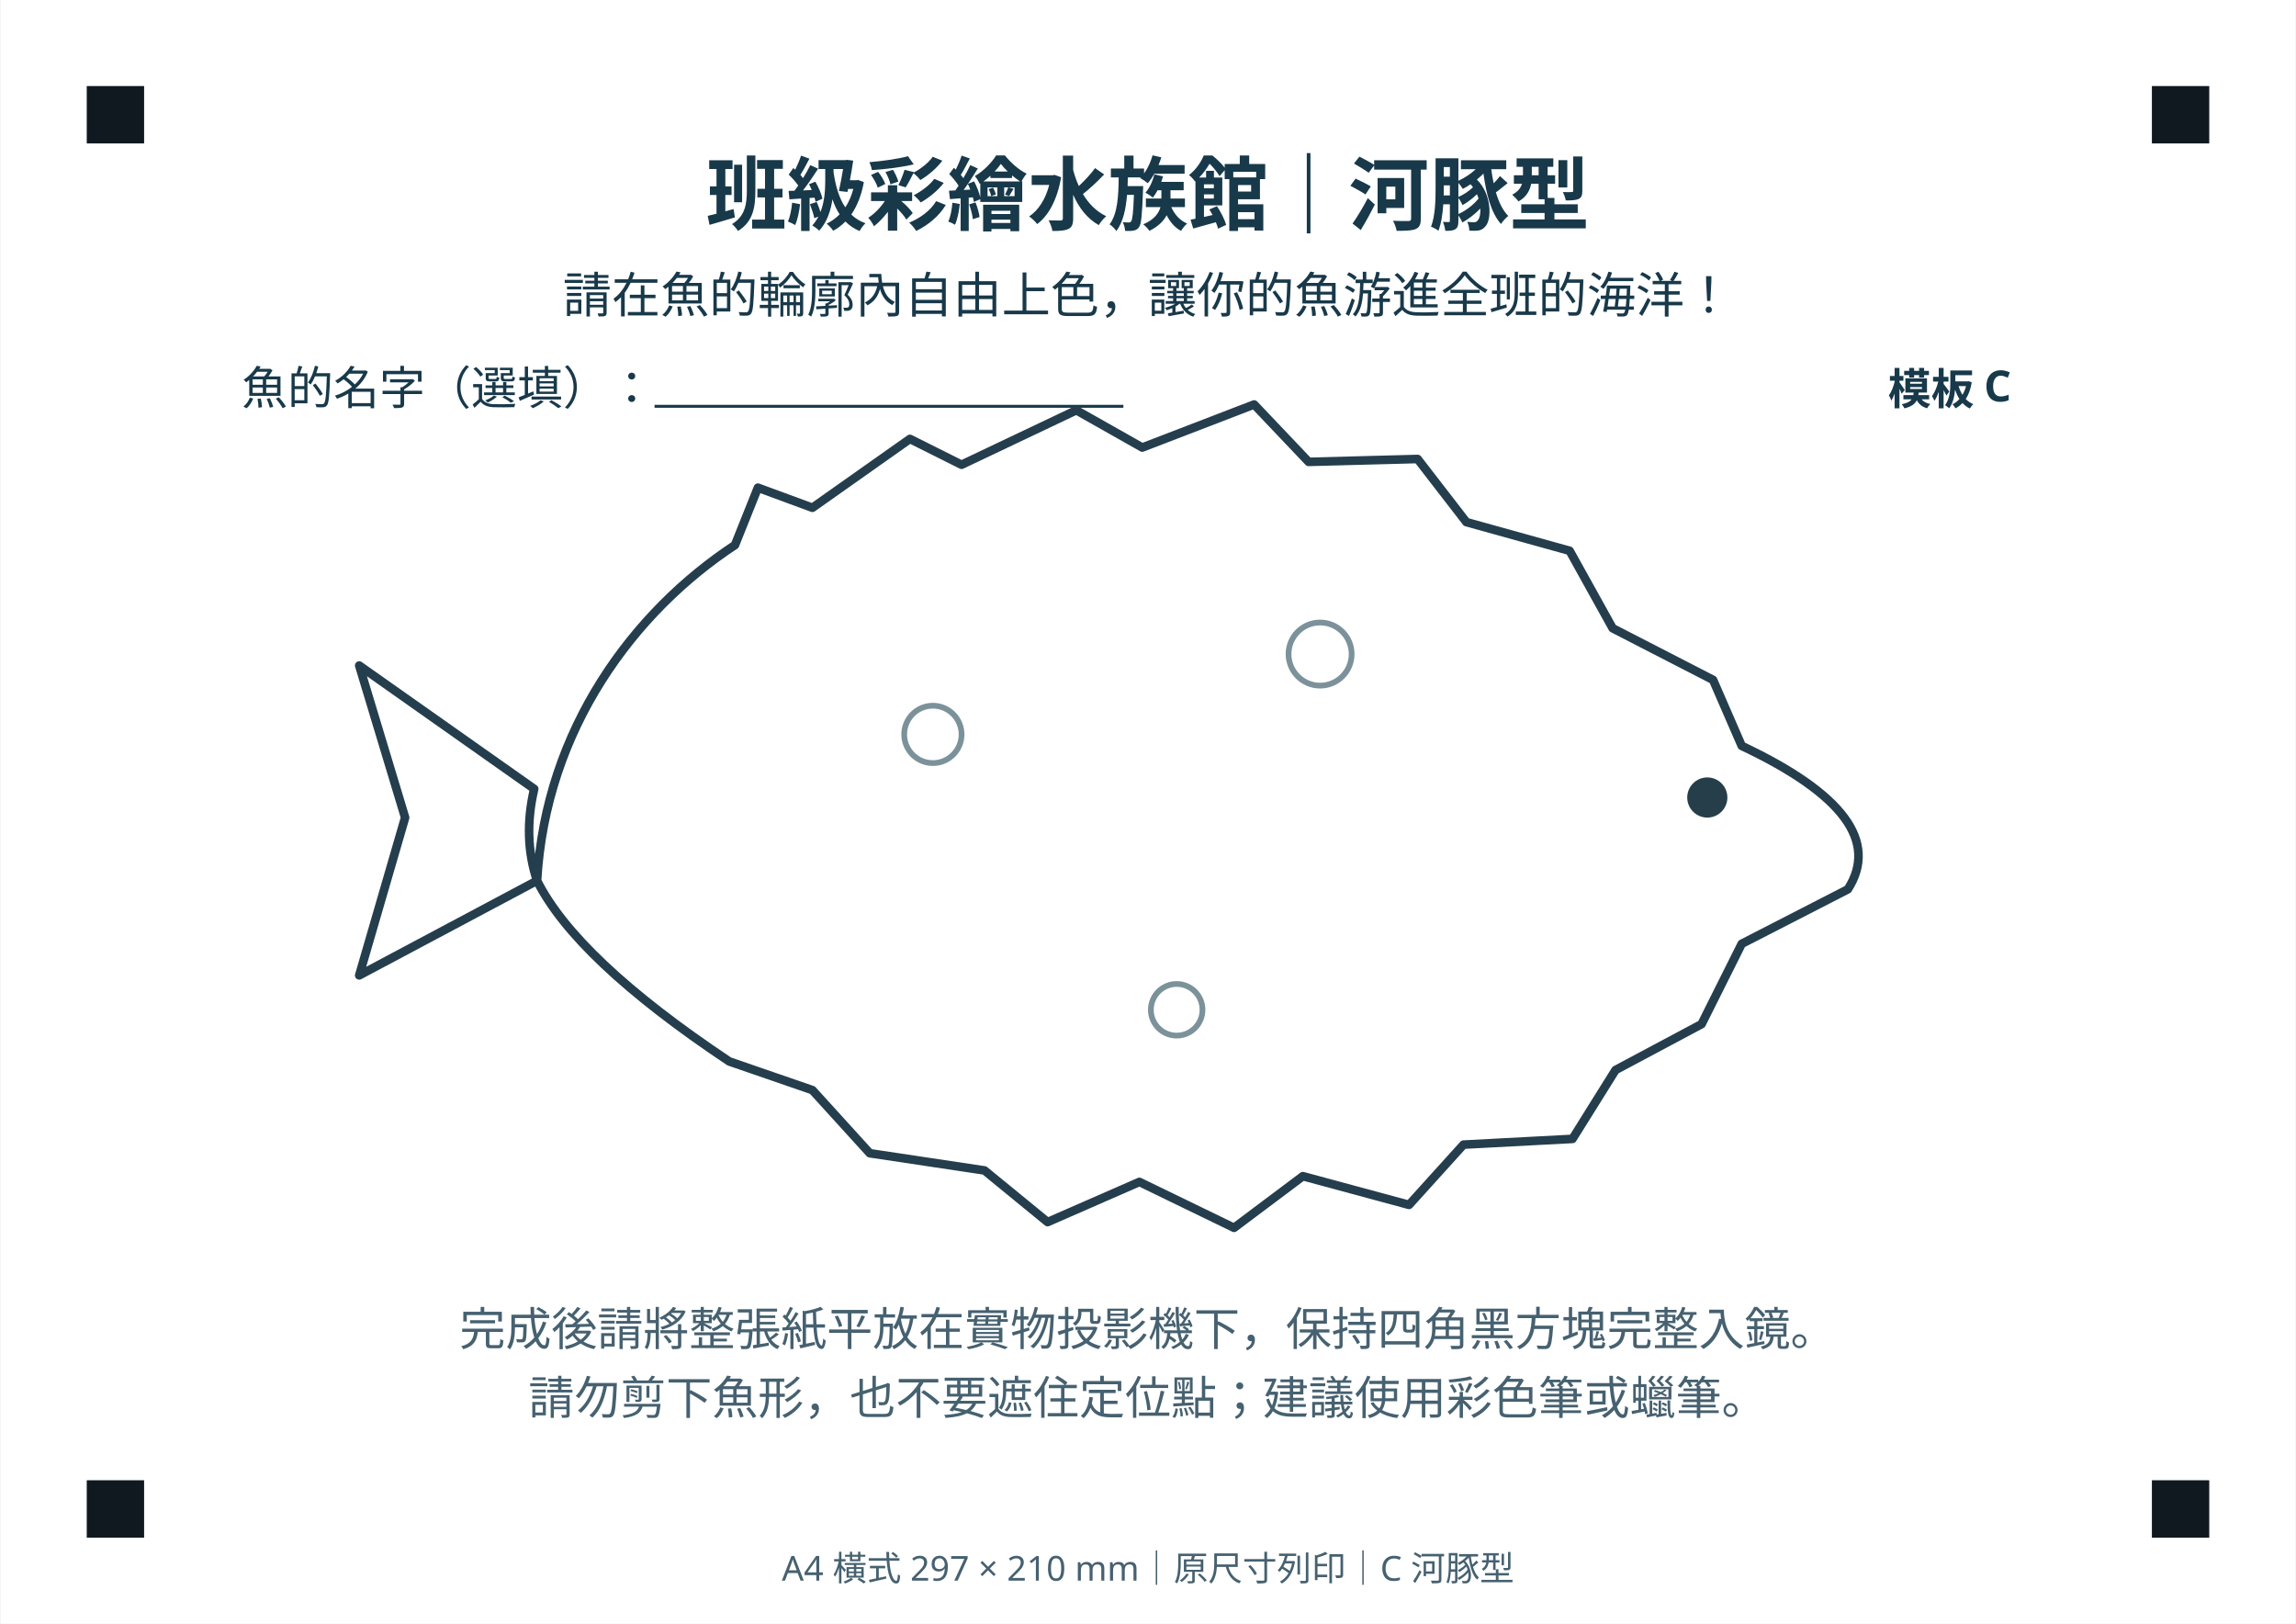
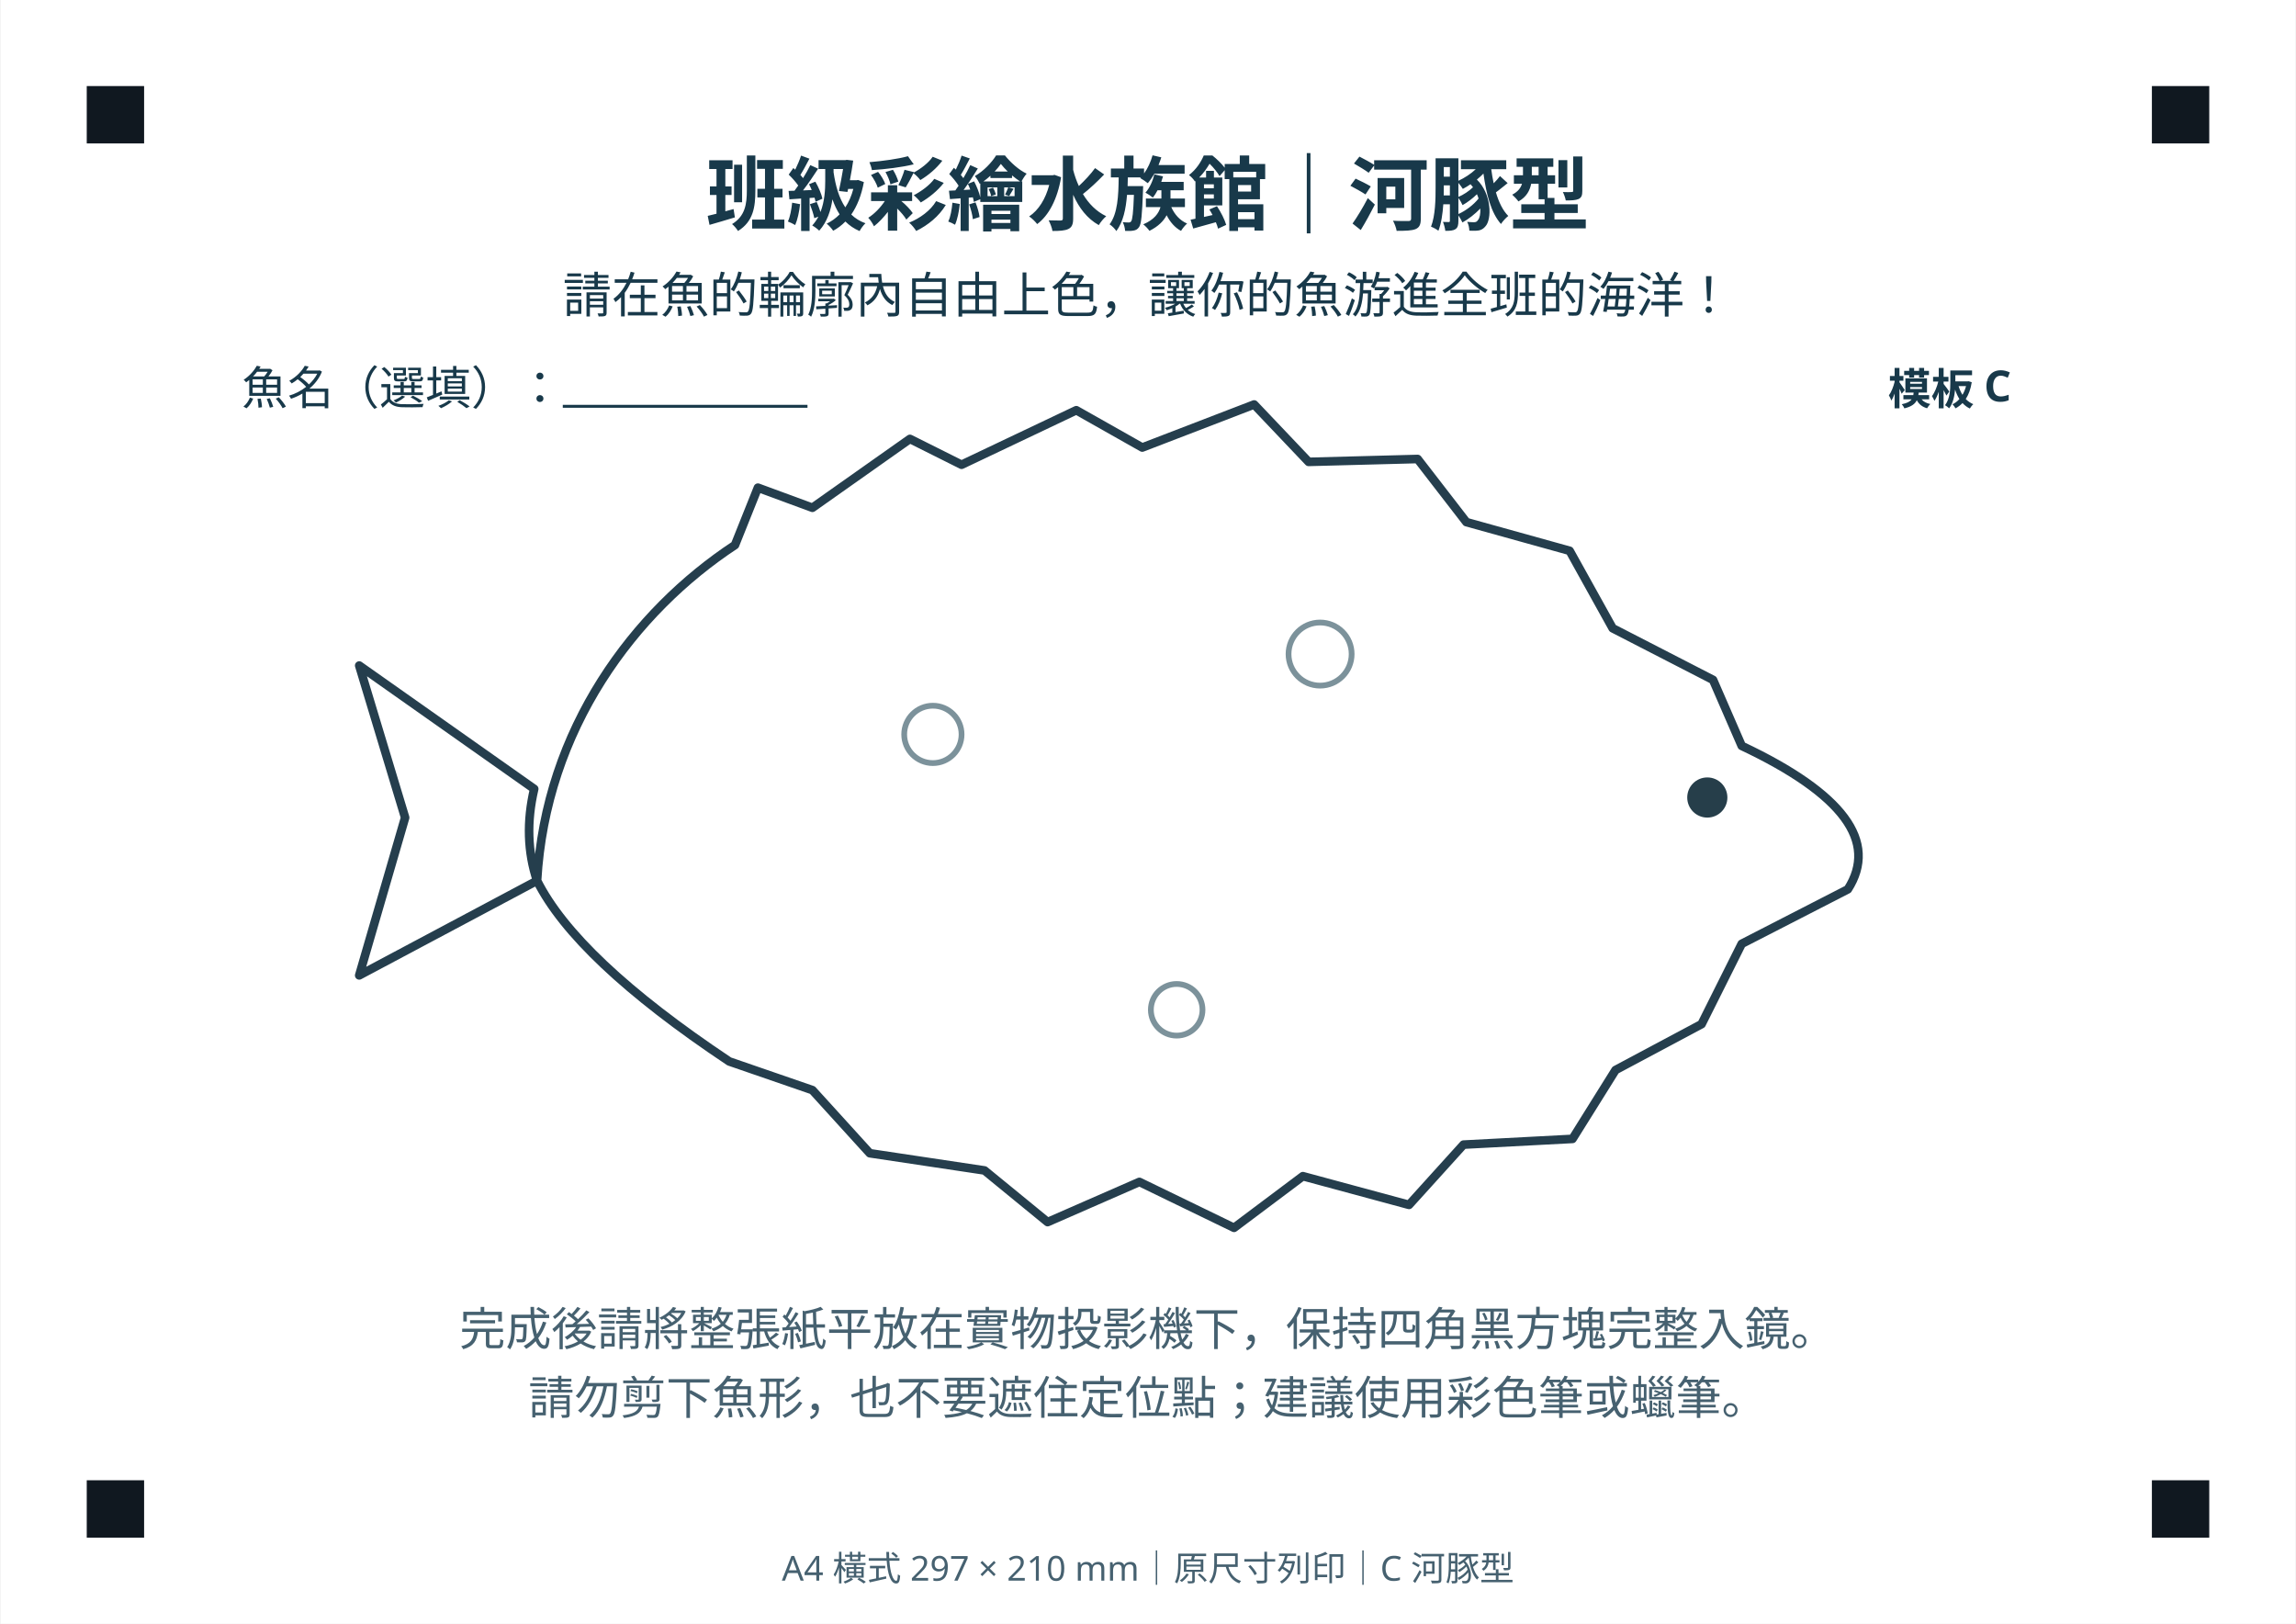
<svg xmlns="http://www.w3.org/2000/svg" width="297mm" height="210mm" viewBox="0 0 800 566">
  <rect width="800" height="566" fill="white" />
  <g fill="#101820">
    <rect x="30" y="30" width="20" height="20" />
    <rect x="750" y="30" width="20" height="20" />
    <rect x="750" y="516" width="20" height="20" />
    <rect x="30" y="516" width="20" height="20" />
  </g>
  <g font-family="'Noto Sans TC','Microsoft JhengHei',sans-serif" fill="#18394a">
    <text x="400" y="78" font-size="28" font-weight="700" text-anchor="middle">班級彩繪水族館｜河豚型</text>
    <text x="400" y="109" font-size="17" text-anchor="middle">請在魚的輪廓內自由上色，讓你的魚游進全班的海洋！</text>
-     <text x="84" y="141" font-size="16">魚的名字（選填）：_______________________</text>
+     <text x="84" y="141" font-size="16">魚名（選填）：____________</text>
    <text x="701" y="141" font-size="15" font-weight="700" text-anchor="end">模板 C</text>
  </g>
  <path d="M186 275 L125 232 L141 285 L125 340 L187 307 C190 254 221 213 256 190 L264 170 L283 177 L317 153 L335 162 L375 143 L398 156 L437 141 L456 161 L494 160 L511 182 L547 192 L562 219 L597 237 L607 260 Q660 285 644 310 L607 329 L593 357 L563 373 L548 397 L510 399 L491 420 L454 410 L430 428 L397 412 L365 426 L343 408 L303 402 L283 380 L254 370 C218 346 196 325 187 307 Q182 292 186 275 Z" fill="white" stroke="#253e4d" stroke-width="3" stroke-linejoin="round" />
  <circle cx="595" cy="278" r="7" fill="#263e4a" />
  <circle cx="325" cy="256" r="10" fill="none" stroke="#7c929b" stroke-width="2" />
  <circle cx="410" cy="352" r="9" fill="none" stroke="#7c929b" stroke-width="2" />
  <circle cx="460" cy="228" r="11" fill="none" stroke="#7c929b" stroke-width="2" />
  <g font-family="'Noto Sans TC','Microsoft JhengHei',sans-serif" fill="#466170" font-size="16" text-anchor="middle">
    <text x="400" y="469">完成後請將整張紙平放在實物投影機下，保持四角黑方塊完整入鏡。</text>
    <text x="400" y="493">請勿剪下魚形，也不要遮住定位點；建議使用彩色筆或蠟筆。</text>
    <text x="400" y="551" font-size="12">A4 橫式 297 × 210 mm｜原尺寸列印｜C 河豚型</text>
  </g>
</svg>
